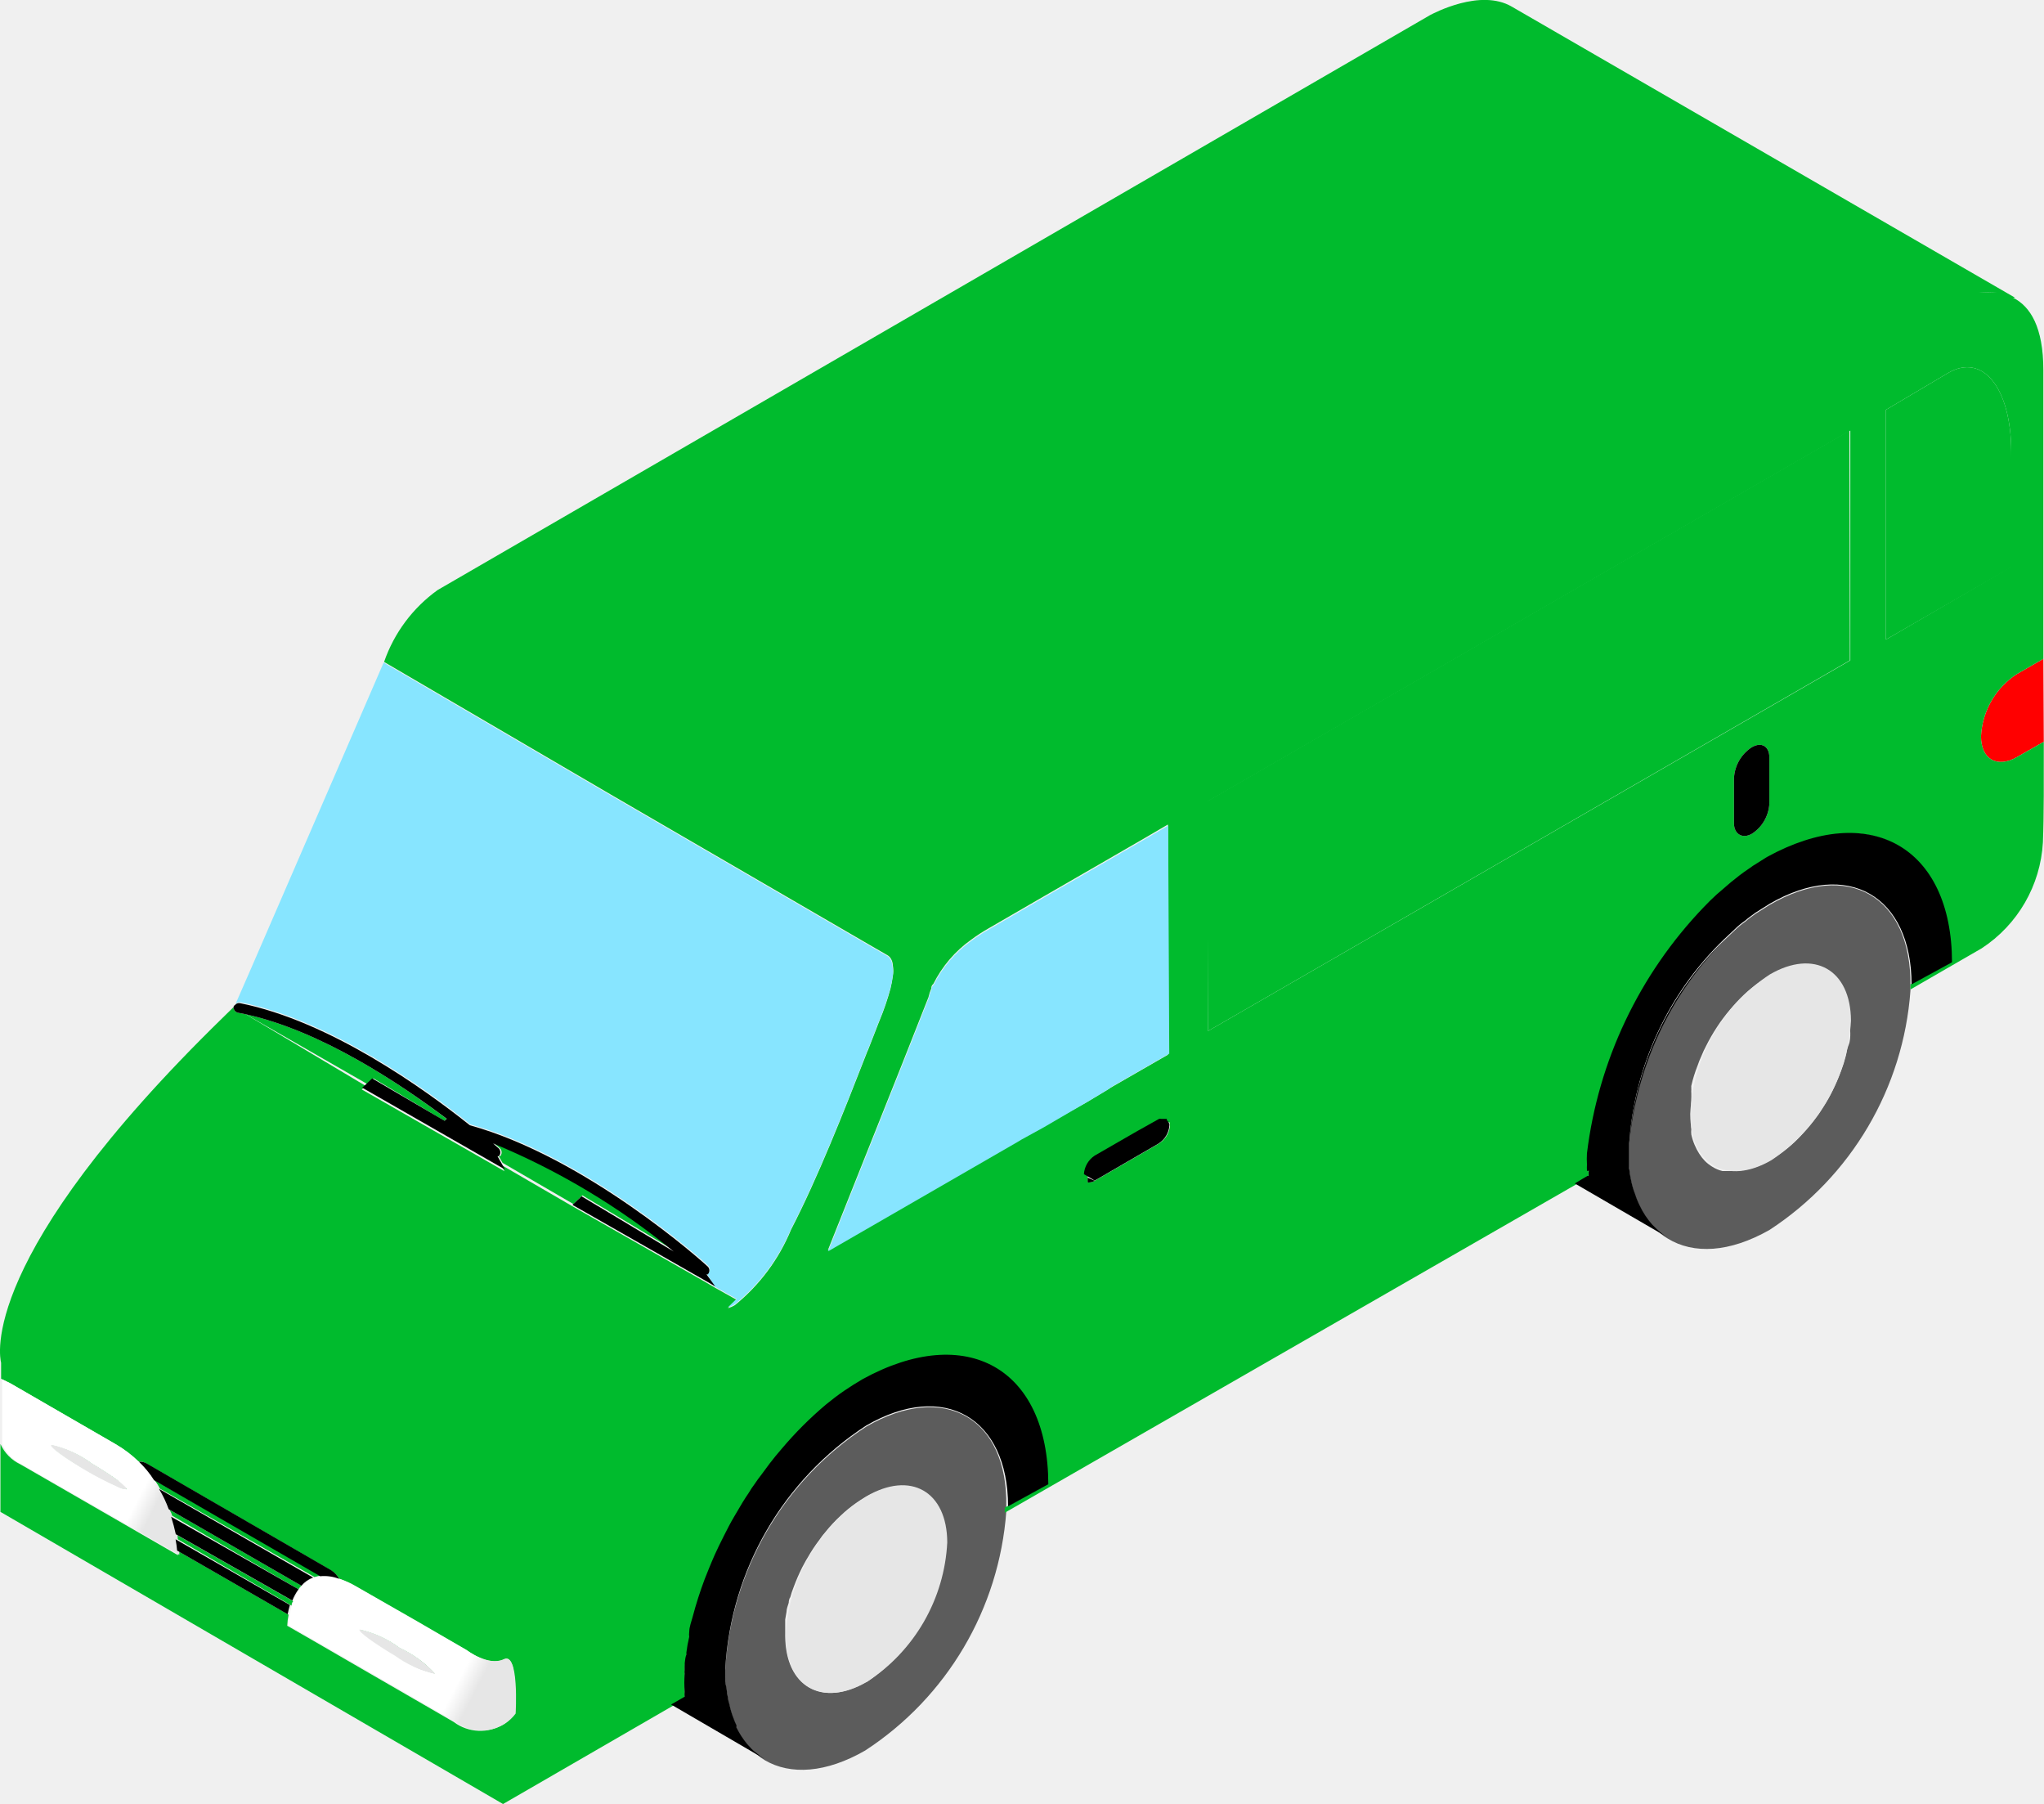
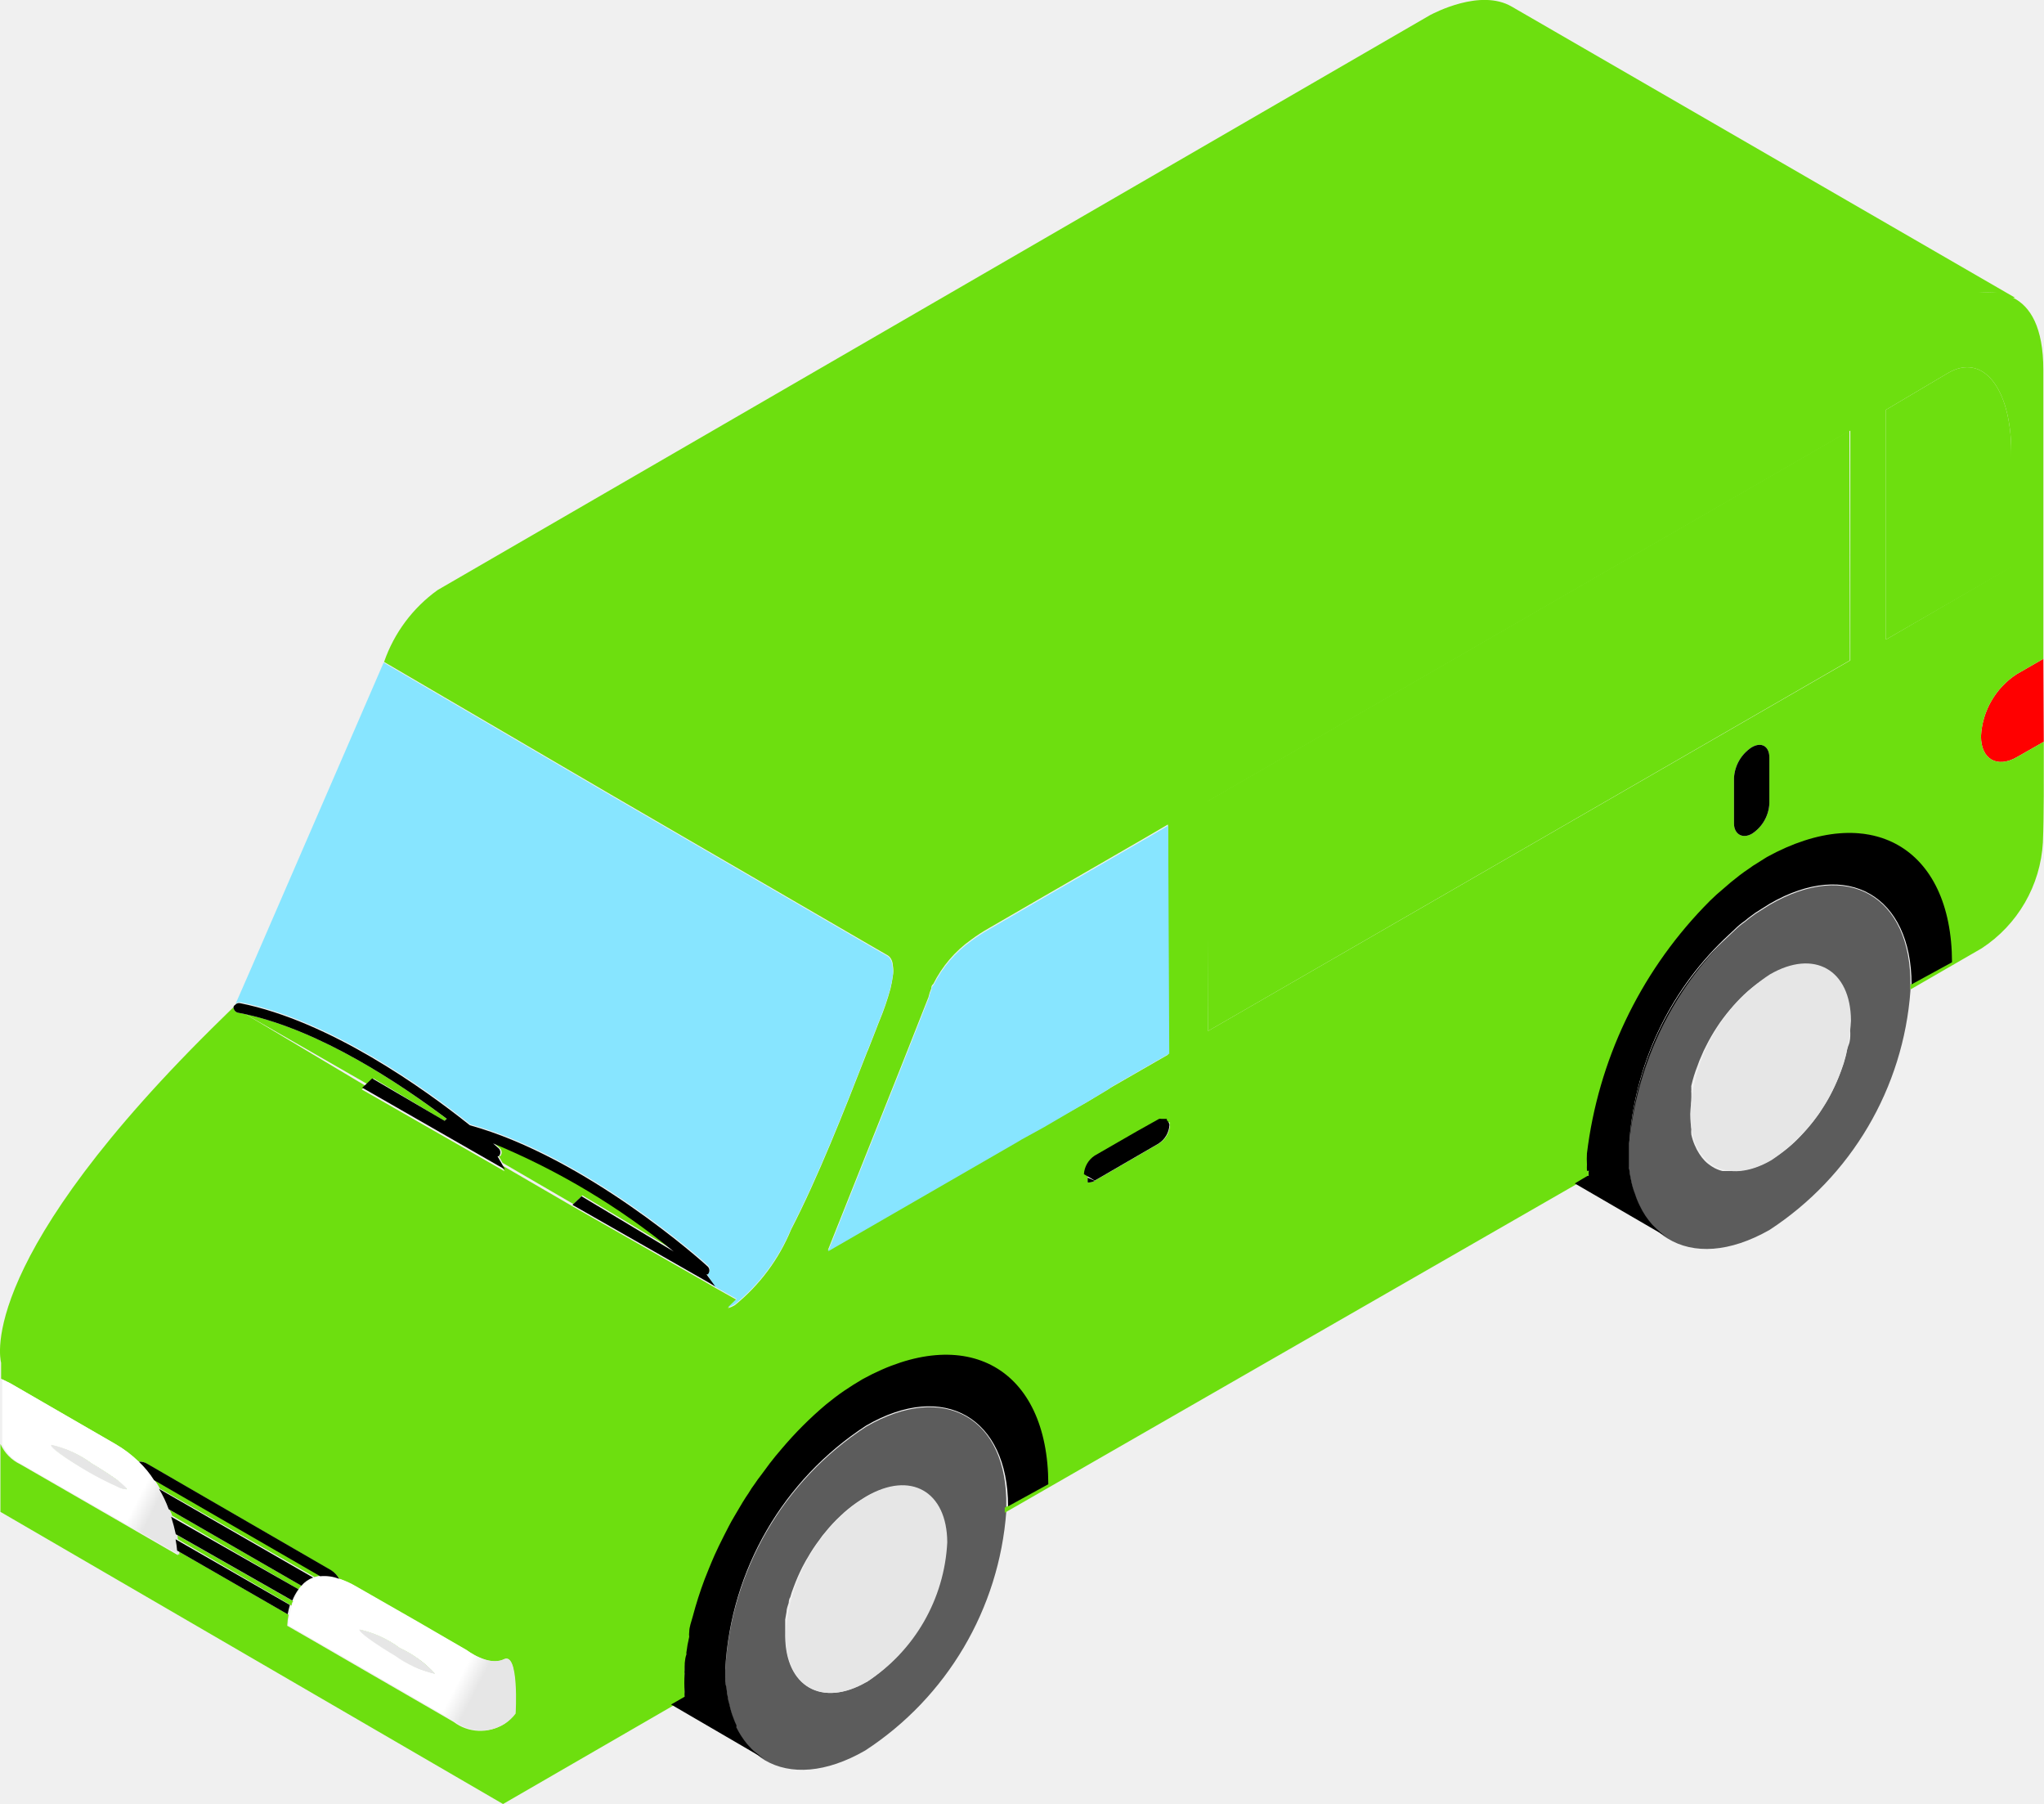
<svg xmlns="http://www.w3.org/2000/svg" xmlns:xlink="http://www.w3.org/1999/xlink" id="Capa_1" data-name="Capa 1" data-type="minibus_van.svg" viewBox="0 0 92.44 81.55">
  <defs>
-     <style>.cls-1{fill:red;}.cls-2{fill:#b0b1b1;}.cls-3{fill:#5c5c5c;}.body{fill:#00bb2d;}.cls-6{fill:url(#linear-gradient);}.cls-7{fill:url(#linear-gradient-2);}.cls-8{fill:url(#linear-gradient-3);}.cls-9{fill:#fff;}.cls-10{fill:#e6e6e6;}.cls-11{fill:#87e5ff;}.cls-12{fill:#e6e6e6;}</style>
+     <style>.cls-1{fill:red;}.cls-2{fill:#b0b1b1;}.cls-3{fill:#5c5c5c;}.body{fill:#6DDF0F;}.cls-6{fill:url(#linear-gradient);}.cls-7{fill:url(#linear-gradient-2);}.cls-8{fill:url(#linear-gradient-3);}.cls-9{fill:#fff;}.cls-10{fill:#e6e6e6;}.cls-11{fill:#87e5ff;}.cls-12{fill:#e6e6e6;}</style>
    <linearGradient id="linear-gradient" x1="34.22" y1="120.26" x2="44.27" y2="125.41" gradientUnits="userSpaceOnUse">
      <stop offset="0" stop-color="#fff" />
      <stop offset="0.74" stop-color="#fff" />
      <stop offset="0.82" stop-color="#e6e6e6" />
    </linearGradient>
    <linearGradient id="linear-gradient-2" x1="37.12" y1="121.93" x2="40.52" y2="123.68" xlink:href="#linear-gradient" />
    <linearGradient id="linear-gradient-3" x1="20.16" y1="112" x2="29.76" y2="116.92" xlink:href="#linear-gradient" />
  </defs>
  <path class="cls-1" d="M113.32,81.68l-1.21.69c-.9.52-1.63.1-1.63-.94a3.57,3.57,0,0,1,1.62-2.81l1.2-.69C113.31,79.22,113.31,80.48,113.32,81.68Z" transform="translate(-20.89 -48.14)" />
  <path class="cls-2" d="M73.63,98.7l-.09,0h0a.11.11,0,0,1,.08,0Z" transform="translate(-20.89 -48.14)" />
  <path class="cls-2" d="M70.4,101.53a.55.55,0,0,1-.22.07.17.17,0,0,1-.1,0h0l0,0s0,0,0-.06a.05.05,0,0,1,0,0s0,0,0,0,0-.1,0-.15Z" transform="translate(-20.89 -48.14)" />
  <path class="cls-3" d="M100.93,89.05l-.65.41c-.15.11-.32.23-.47.36a3.35,3.35,0,0,0-.47.39l-.49.46a14.17,14.17,0,0,0-4.28,9.22c0,.07,0,.13,0,.2v.22c0,.23,0,.45,0,.66a.13.13,0,0,0,0,.06,5.58,5.58,0,0,0,.1.59,3.43,3.43,0,0,0,.17.57,3.52,3.52,0,0,0,.21.52,3.57,3.57,0,0,0,.57.86c.12.12.24.24.36.34a2.44,2.44,0,0,0,.33.23c1.17.72,2.8.64,4.61-.39a14.14,14.14,0,0,0,6.37-10.82V92.7C107.33,88.66,104.46,87,100.93,89.05Zm3.64,5.79c0,.18,0,.37-.08.56s-.08.34-.13.51a5.1,5.1,0,0,1-.2.63,8.74,8.74,0,0,1-.39.9,6.08,6.08,0,0,1-.42.74l-.21.33-.27.36c-.16.2-.32.39-.49.57a5.88,5.88,0,0,1-1.42,1.15,3.34,3.34,0,0,1-1.64.5l-.27,0-.13,0-.13,0a1.52,1.52,0,0,1-.47-.2,1.85,1.85,0,0,1-.32-.25,2.1,2.1,0,0,1-.26-.33,2.52,2.52,0,0,1-.21-.4h0a2.57,2.57,0,0,1-.15-.47h0a1.09,1.09,0,0,1,0-.26,2.72,2.72,0,0,1,0-.58,2.42,2.42,0,0,1,0-.46.91.91,0,0,1,0-.23,1.1,1.1,0,0,1,0-.18l0-.16a.76.76,0,0,1,0-.16.22.22,0,0,1,0-.08.36.36,0,0,1,0-.1,6.21,6.21,0,0,1,.28-.9,4.22,4.22,0,0,1,.18-.45,4.54,4.54,0,0,1,.21-.45,8.1,8.1,0,0,1,.49-.85c.09-.14.18-.27.28-.4a9,9,0,0,1,.62-.74,6.29,6.29,0,0,1,1.42-1.15c2-1.16,3.65-.23,3.66,2.09A5.21,5.21,0,0,1,104.57,94.84Z" transform="translate(-20.89 -48.14)" />
  <path class="body" d="M111.87,73.78l-5.69,3.28,0-10.39L109,65c1.57-.91,2.84.69,2.85,3.56Z" transform="translate(-20.89 -48.14)" />
  <path class="body" d="M73.59,98.67a.11.11,0,0,0-.08,0h0l.09,0Zm19.14,2.47v.22l.07,0h0a.6.6,0,0,1,0-.23Z" transform="translate(-20.89 -48.14)" />
  <polygon class="body" points="83.66 29.86 54.63 46.62 54.59 36.23 83.64 19.47 83.66 29.86" />
  <path class="cls-3" d="M60.06,112.65a14.06,14.06,0,0,0-6.37,11v.22c0,.23,0,.45.06.67a2.7,2.7,0,0,0,.06.41,1.41,1.41,0,0,0,.07.31,3.7,3.7,0,0,0,.19.64,2.88,2.88,0,0,0,.13.31.47.47,0,0,0,0,.1,3.93,3.93,0,0,0,.48.74l.13.14a1.64,1.64,0,0,0,.31.28,2.36,2.36,0,0,0,.36.26l0,0c1.16.68,2.77.58,4.54-.44a14.14,14.14,0,0,0,6.38-10.81v-.23C66.47,112.25,63.59,110.6,60.06,112.65Zm0,11.54c-2,1.16-3.65.22-3.66-2.09v0c0-.14,0-.29,0-.43l0-.3.06-.35c0-.14.06-.27.1-.41s0,0,0,0,0-.16.07-.25a4,4,0,0,1,.15-.45,8.74,8.74,0,0,1,.39-.9c.08-.14.15-.29.24-.43a7.24,7.24,0,0,1,.54-.82,3,3,0,0,1,.27-.35,6.75,6.75,0,0,1,.68-.73c.11-.11.23-.21.35-.31a5.67,5.67,0,0,1,.73-.51c2-1.16,3.66-.22,3.67,2.09A8.07,8.07,0,0,1,60.09,124.19Z" transform="translate(-20.89 -48.14)" />
  <path class="body" d="M39,122.65a4.8,4.8,0,0,0-1.81-.83c-.06.1.66.62,1.6,1.18a5,5,0,0,0,1.81.82A5,5,0,0,0,39,122.65Zm-11.12-7.58a2.2,2.2,0,0,1,.24.38l7,4a.94.94,0,0,1,.3-.06Zm.79,1.6h0L34.39,120a.65.65,0,0,1,.13-.16l-6-3.46C28.56,116.49,28.6,116.58,28.63,116.67Zm.26,1.07,5.15,3c0-.06,0-.13.07-.2l-5.27-3C28.86,117.57,28.88,117.66,28.89,117.74Zm-2.68-2.65v0a0,0,0,0,0,0,0c-.29-.21-.71-.49-1.2-.78a4.8,4.8,0,0,0-1.81-.83c-.06.1.66.62,1.6,1.18a13.94,13.94,0,0,0,1.36.7,1,1,0,0,0,.43.13h0S26.48,115.3,26.21,115.09Zm0,.89h0Z" transform="translate(-20.89 -48.14)" />
  <path class="cls-12" d="M100.93,92.2c2-1.16,3.66-.22,3.67,2.09A8.09,8.09,0,0,1,101,100.6c-2,1.16-3.66.22-3.67-2.09A8,8,0,0,1,100.93,92.2Z" transform="translate(-20.89 -48.14)" />
  <path class="cls-12" d="M60.07,115.8c2-1.17,3.65-.23,3.66,2.08a8,8,0,0,1-3.64,6.31c-2,1.16-3.66.22-3.67-2.09A8,8,0,0,1,60.07,115.8Z" transform="translate(-20.89 -48.14)" />
  <path class="body" d="M41.09,98.73a.22.22,0,0,0-.1.09L37.78,96.9l-.27.26L32,94C35.4,94.75,38.93,97.1,41.09,98.73Z" transform="translate(-20.89 -48.14)" />
  <path class="body" d="M51.4,104.69l-4.17-2.5-.41.39-3.2-1.86-.17-.3.06,0a.26.26,0,0,0,0-.35l-.26-.23A32.44,32.44,0,0,1,51.4,104.69Z" transform="translate(-20.89 -48.14)" />
  <path class="body" d="M113.32,81.68l-1.21.69c-.9.52-1.63.1-1.63-.94a3.57,3.57,0,0,1,1.62-2.81l1.2-.69c0-5.13,0-10.51,0-13.06,0-1.94-.59-2.88-1.37-3.27l.09,0L89.26,48.44c-1.42-.83-3.53.3-3.69.38l-44.89,26a6.69,6.69,0,0,0-2.42,3.25l10.26,6,11.69,6.79.78.45h0a.46.46,0,0,1,.2.19.66.66,0,0,1,.08.3,1.23,1.23,0,0,1,0,.47,5.26,5.26,0,0,1-.11.58,11.67,11.67,0,0,1-.49,1.43c-.05.13-.11.27-.16.41l-.36.92a1.54,1.54,0,0,0-.08.19c-1,2.57-2.2,5.61-3.4,7.93a8.63,8.63,0,0,1-2.54,3.42,1.3,1.3,0,0,1-.32.14l.39-.38-1-.56-.39-.23-6.07-3.46,0,0-3.2-1.86.17.3-6.46-3.7.18-.16L32,94l-.35-.07a.26.26,0,0,1-.2-.25l-.48.47C19.85,105,20.88,109.51,20.94,109.76v.72l.39.19,2.11,1.22,2.63,1.52a5.27,5.27,0,0,1,1.07.81.64.64,0,0,1,.37.09l8.33,4.82a1.07,1.07,0,0,1,.39.4h0a3.94,3.94,0,0,1,.74.34l2.78,1.6L42,122.76s1,.75,1.68.41h0c.7-.34.48,2.47.48,2.47a1.9,1.9,0,0,1-.49.46,2,2,0,0,1-2.26-.1c-1-.57-7.2-4.17-7.53-4.35a3.34,3.34,0,0,1,.06-.5h0l-5-2.88c0,.1,0,.17,0,.19l-7.13-4.11a1.85,1.85,0,0,1-.9-.92v3.07l22.73,13.21,7.61-4.4.61-.35a1.64,1.64,0,0,1,0-.22h0v0a7.68,7.68,0,0,1,0-.83.61.61,0,0,1,0-.14c0-.23,0-.48.08-.72a.22.22,0,0,0,0-.08,6.43,6.43,0,0,1,.13-.72.78.78,0,0,1,0-.21c0-.24.1-.48.16-.71a17.44,17.44,0,0,1,.54-1.69l.18-.45c.09-.22.18-.44.27-.64s.27-.58.42-.87.29-.58.46-.86.26-.45.39-.66.17-.27.26-.4a4.4,4.4,0,0,1,.3-.45c.08-.12.15-.22.23-.32s.28-.38.43-.58.36-.45.54-.66a16.76,16.76,0,0,1,2-2c.27-.22.54-.43.82-.62s.55-.36.84-.53c4.54-2.62,8.23-.52,8.24,4.71l-1.82,1v.23L92.16,101.7l.57-.34v-.22a2.81,2.81,0,0,1,0-.29,4.19,4.19,0,0,1,0-.5,18.41,18.41,0,0,1,5.28-11.13c.19-.2.38-.39.58-.57l.65-.56h0a3.79,3.79,0,0,1,.39-.31c.14-.11.3-.22.45-.32a3.15,3.15,0,0,1,.33-.22l.46-.29c4.54-2.62,8.24-.52,8.25,4.7l-1.83,1v.23l3.22-1.86a6.13,6.13,0,0,0,2.77-4.79C113.33,85,113.32,83.38,113.32,81.68Zm-2.11-20.3a3.37,3.37,0,0,0-.84,0A2.63,2.63,0,0,1,111.21,61.38ZM68.09,99.06l-1,.55h0l-.2.12-8.56,4.94,3.19-8h0l.08-.2.36-.91.71-1.8.21-.53a2.11,2.11,0,0,1,.13-.4c0-.06,0-.13.09-.2a5.43,5.43,0,0,1,1.71-2h0a7.94,7.94,0,0,1,.8-.52c2.37-1.38,7.82-4.51,8.1-4.69l0,10.41-2.59,1.49L71,97.4,70,98Zm5.19.8-2.88,1.67a.55.55,0,0,1-.22.07.17.17,0,0,1-.1,0h0l0,0s0,0,0-.06a.05.05,0,0,1,0,0s0,0,0,0,0-.1,0-.15a1.09,1.09,0,0,1,.49-.84l1.91-1.1,1-.56a.26.26,0,0,1,.1,0l.06,0h.07a.11.11,0,0,1,.08,0l0,0h0s0,0,0,0l0,0a0,0,0,0,0,0,0,.16.16,0,0,1,0,.06.36.36,0,0,1,0,.19A1.07,1.07,0,0,1,73.28,99.86Zm27.63-15.39a1.73,1.73,0,0,1-.79,1.37c-.44.25-.81,0-.81-.46V83.31a1.77,1.77,0,0,1,.8-1.38c.44-.26.8-.05.8.46ZM75.52,94.76l0-10.39,29.05-16.76,0,10.39Zm30.66-17.7,0-10.39L109,65c1.57-.91,2.84.69,2.85,3.56l0,5.2Z" transform="translate(-20.89 -48.14)" />
  <path class="cls-6" d="M43.68,123.16h0c-.71.34-1.68-.41-1.68-.41l-2.22-1.29L37,119.87a3.94,3.94,0,0,0-.74-.34h0a1.87,1.87,0,0,0-.86-.12h0a.94.94,0,0,0-.3.06,1.24,1.24,0,0,0-.53.37.65.65,0,0,0-.13.16,2.33,2.33,0,0,0-.28.51c0,.07,0,.14-.07.2a4.19,4.19,0,0,0-.1.42h0a3.34,3.34,0,0,0-.06.5c.33.18,6.55,3.78,7.53,4.35a2,2,0,0,0,2.26.1,1.9,1.9,0,0,0,.49-.46S44.38,122.82,43.68,123.16ZM38.75,123c-.94-.56-1.66-1.08-1.6-1.18a4.8,4.8,0,0,1,1.81.83,5,5,0,0,1,1.6,1.17A5,5,0,0,1,38.75,123Z" transform="translate(-20.89 -48.14)" />
  <path class="cls-7" d="M40.56,123.82a5,5,0,0,1-1.81-.82c-.94-.56-1.66-1.08-1.6-1.18a4.8,4.8,0,0,1,1.81.83A5,5,0,0,1,40.56,123.82Z" transform="translate(-20.89 -48.14)" />
  <path class="cls-8" d="M29,118.25a5,5,0,0,0-.07-.51c0-.08,0-.17-.05-.27s-.12-.5-.21-.79h0c0-.09-.07-.18-.11-.29h0a5.12,5.12,0,0,0-.44-.92,2.2,2.2,0,0,0-.24-.38h0a4.46,4.46,0,0,0-.69-.84,5.27,5.27,0,0,0-1.07-.81l-2.63-1.52-2.11-1.22-.39-.19v2.93a1.85,1.85,0,0,0,.9.92L29,118.44S29,118.35,29,118.25Zm-5.77-4.77a4.8,4.8,0,0,1,1.81.83c.49.29.91.57,1.2.78a0,0,0,0,1,0,0v0c.27.21.42.35.39.39h0a1,1,0,0,1-.43-.13,13.94,13.94,0,0,1-1.36-.7C23.85,114.1,23.13,113.58,23.19,113.48Zm3,2.49h0Z" transform="translate(-20.89 -48.14)" />
  <path class="cls-9" d="M26.6,115.48h0a1,1,0,0,1-.43-.13,13.94,13.94,0,0,1-1.36-.7c-.94-.56-1.66-1.08-1.6-1.18a4.8,4.8,0,0,1,1.81.83c.49.29.91.57,1.2.78a0,0,0,0,1,0,0v0C26.48,115.3,26.63,115.44,26.6,115.48Z" transform="translate(-20.89 -48.14)" />
  <path class="cls-10" d="M40.56,123.82a5,5,0,0,1-1.81-.82c-.94-.56-1.66-1.08-1.6-1.18a4.8,4.8,0,0,1,1.81.83A5,5,0,0,1,40.56,123.82Z" transform="translate(-20.89 -48.14)" />
  <path class="cls-10" d="M26.6,115.48h0a1,1,0,0,1-.43-.13,13.94,13.94,0,0,1-1.36-.7c-.94-.56-1.66-1.08-1.6-1.18a4.8,4.8,0,0,1,1.81.83c.49.29.91.57,1.2.78h0C26.48,115.3,26.63,115.44,26.6,115.48Z" transform="translate(-20.89 -48.14)" />
  <path class="cls-11" d="M73.77,95.78l-2.59,1.49L71,97.4,70,98l-1.9,1.11-1,.55h0l-.2.12-8.56,4.94,3.19-8h0l.08-.2.36-.91.71-1.8.21-.53a2.11,2.11,0,0,1,.13-.4c0-.06,0-.13.09-.2a5.43,5.43,0,0,1,1.71-2h0a7.94,7.94,0,0,1,.8-.52c2.37-1.38,7.82-4.51,8.1-4.69Z" transform="translate(-20.89 -48.14)" />
  <path class="cls-11" d="M61.27,92.23a5.26,5.26,0,0,1-.11.58,11.67,11.67,0,0,1-.49,1.43c-.05.13-.11.27-.16.41l-.36.92a1.54,1.54,0,0,0-.08.19c-1,2.57-2.2,5.61-3.4,7.93a8.63,8.63,0,0,1-2.54,3.42,1.3,1.3,0,0,1-.32.14l.39-.38-1-.56-.34-.59.06,0a.25.25,0,0,0,0-.35c-.23-.22-5.51-4.94-10.76-6.39-2.08-1.66-6.34-4.71-10.39-5.52a.23.23,0,0,0-.23.08l.7-1.6,6-13.84,10.26,6,11.69,6.79.78.45h0a.46.46,0,0,1,.2.19.66.66,0,0,1,.08.3A1.23,1.23,0,0,1,61.27,92.23Z" transform="translate(-20.89 -48.14)" />
  <path d="M109.17,91.65l-1.83,1c0-4-2.88-5.69-6.41-3.65l-.65.41c-.15.11-.32.23-.47.36a3.35,3.35,0,0,0-.47.39l-.49.46a14.17,14.17,0,0,0-4.28,9.22c0,.07,0,.13,0,.2v.22c0,.23,0,.45,0,.66a.13.13,0,0,0,0,.06,5.58,5.58,0,0,0,.1.59,3.43,3.43,0,0,0,.17.57,3.52,3.52,0,0,0,.21.52,3.57,3.57,0,0,0,.57.86c.12.12.24.24.36.34a2.44,2.44,0,0,0,.33.23l-4.2-2.44.57-.34.07,0h0a.6.6,0,0,1,0-.23l-.09,0a2.81,2.81,0,0,1,0-.29,4.19,4.19,0,0,1,0-.5,19.49,19.49,0,0,1,5.28-11.13c.19-.2.38-.39.58-.57l.65-.56h0l.39-.31c.14-.11.3-.22.45-.32a3.15,3.15,0,0,1,.33-.22l.46-.29C105.46,84.33,109.16,86.43,109.17,91.65Z" transform="translate(-20.89 -48.14)" />
  <path d="M92.82,101.09a.6.6,0,0,0,0,.23h0l-.07,0v-.22Z" transform="translate(-20.89 -48.14)" />
  <path d="M98.05,89.22a19.49,19.49,0,0,0-5.28,11.13A18.41,18.41,0,0,1,98.05,89.22Z" transform="translate(-20.89 -48.14)" />
  <path d="M92.82,101.09a.6.6,0,0,0,0,.23h0l-.07,0v-.22Z" transform="translate(-20.89 -48.14)" />
  <path d="M98.85,90.67a15,15,0,0,0-4.28,9.22A14.17,14.17,0,0,1,98.85,90.67Z" transform="translate(-20.89 -48.14)" />
  <path d="M70.4,101.53a.55.55,0,0,1-.22.07.17.17,0,0,1-.1,0h0l0,0s0,0,0-.06a.05.05,0,0,1,0,0s0,0,0,0,0-.1,0-.15Z" transform="translate(-20.89 -48.14)" />
  <path d="M68.3,115.25l-1.82,1c0-4-2.89-5.7-6.42-3.65a14.06,14.06,0,0,0-6.37,11v.22c0,.23,0,.45.06.67a2.7,2.7,0,0,0,.06.41,1.41,1.41,0,0,0,.07.31,3.7,3.7,0,0,0,.19.64,2.88,2.88,0,0,0,.13.31.47.47,0,0,0,0,.1,3.93,3.93,0,0,0,.48.74l.13.14a1.64,1.64,0,0,0,.31.28,2.36,2.36,0,0,0,.36.26l-4.24-2.47.61-.35a1.64,1.64,0,0,1,0-.22h0v0a7.68,7.68,0,0,1,0-.83.61.61,0,0,1,0-.14c0-.23,0-.48.08-.72a.22.22,0,0,0,0-.08,6.43,6.43,0,0,1,.13-.72.78.78,0,0,1,0-.21c0-.24.1-.48.16-.71a17.44,17.44,0,0,1,.54-1.69l.18-.45c.09-.22.18-.44.27-.64s.27-.58.42-.87.29-.58.46-.86.26-.45.39-.66.17-.27.26-.4a4.4,4.4,0,0,1,.3-.45c.08-.12.15-.22.23-.32s.28-.38.43-.58.36-.45.54-.66a16.76,16.76,0,0,1,2-2c.27-.22.54-.43.82-.62s.55-.36.84-.53C64.6,107.92,68.29,110,68.3,115.25Z" transform="translate(-20.89 -48.14)" />
  <path d="M73.78,99a1.07,1.07,0,0,1-.5.85l-2.88,1.67-.49-.29a1.09,1.09,0,0,1,.49-.84l1.91-1.1,1-.56a.26.26,0,0,1,.1,0l.06,0h.1l.09,0h0s0,0,0,0l0,0a0,0,0,0,0,0,0,.16.16,0,0,1,0,.06A.36.36,0,0,1,73.78,99Z" transform="translate(-20.89 -48.14)" />
  <path d="M100.91,82.39v2.08a1.73,1.73,0,0,1-.79,1.37c-.44.25-.81,0-.81-.46V83.31a1.77,1.77,0,0,1,.8-1.38C100.55,81.67,100.91,81.88,100.91,82.39Z" transform="translate(-20.89 -48.14)" />
  <path d="M34,120.71a4.19,4.19,0,0,0-.1.42l-5-2.88a5,5,0,0,0-.07-.51Z" transform="translate(-20.89 -48.14)" />
  <path d="M34.39,120a2.33,2.33,0,0,0-.28.51l-5.27-3c-.05-.24-.12-.5-.21-.79Z" transform="translate(-20.89 -48.14)" />
  <path d="M36.23,119.53a1.87,1.87,0,0,0-.86-.12h0l-7.51-4.34h0a4.46,4.46,0,0,0-.69-.84.64.64,0,0,1,.37.09l8.33,4.82A1.07,1.07,0,0,1,36.23,119.53Z" transform="translate(-20.89 -48.14)" />
  <path d="M35.05,119.47a1.24,1.24,0,0,0-.53.37l-6-3.46h0a5.12,5.12,0,0,0-.44-.92Z" transform="translate(-20.89 -48.14)" />
  <path d="M53.24,106.31l-.39-.23-6.07-3.46,0,0,.41-.39,4.17,2.5a32.44,32.44,0,0,0-8.17-4.89l.26.23a.26.26,0,0,1,0,.35l-.06,0,.17.3.17.3-6.46-3.7.18-.16.27-.26L41,98.82a.22.22,0,0,1,.1-.09C38.93,97.1,35.4,94.75,32,94l-.35-.07a.26.26,0,0,1-.2-.25v0a.14.14,0,0,1,.07-.1h0a.23.23,0,0,1,.23-.08c4.05.81,8.31,3.86,10.39,5.52,5.25,1.45,10.53,6.17,10.76,6.39a.25.25,0,0,1,0,.35l-.06,0Z" transform="translate(-20.89 -48.14)" />
</svg>
